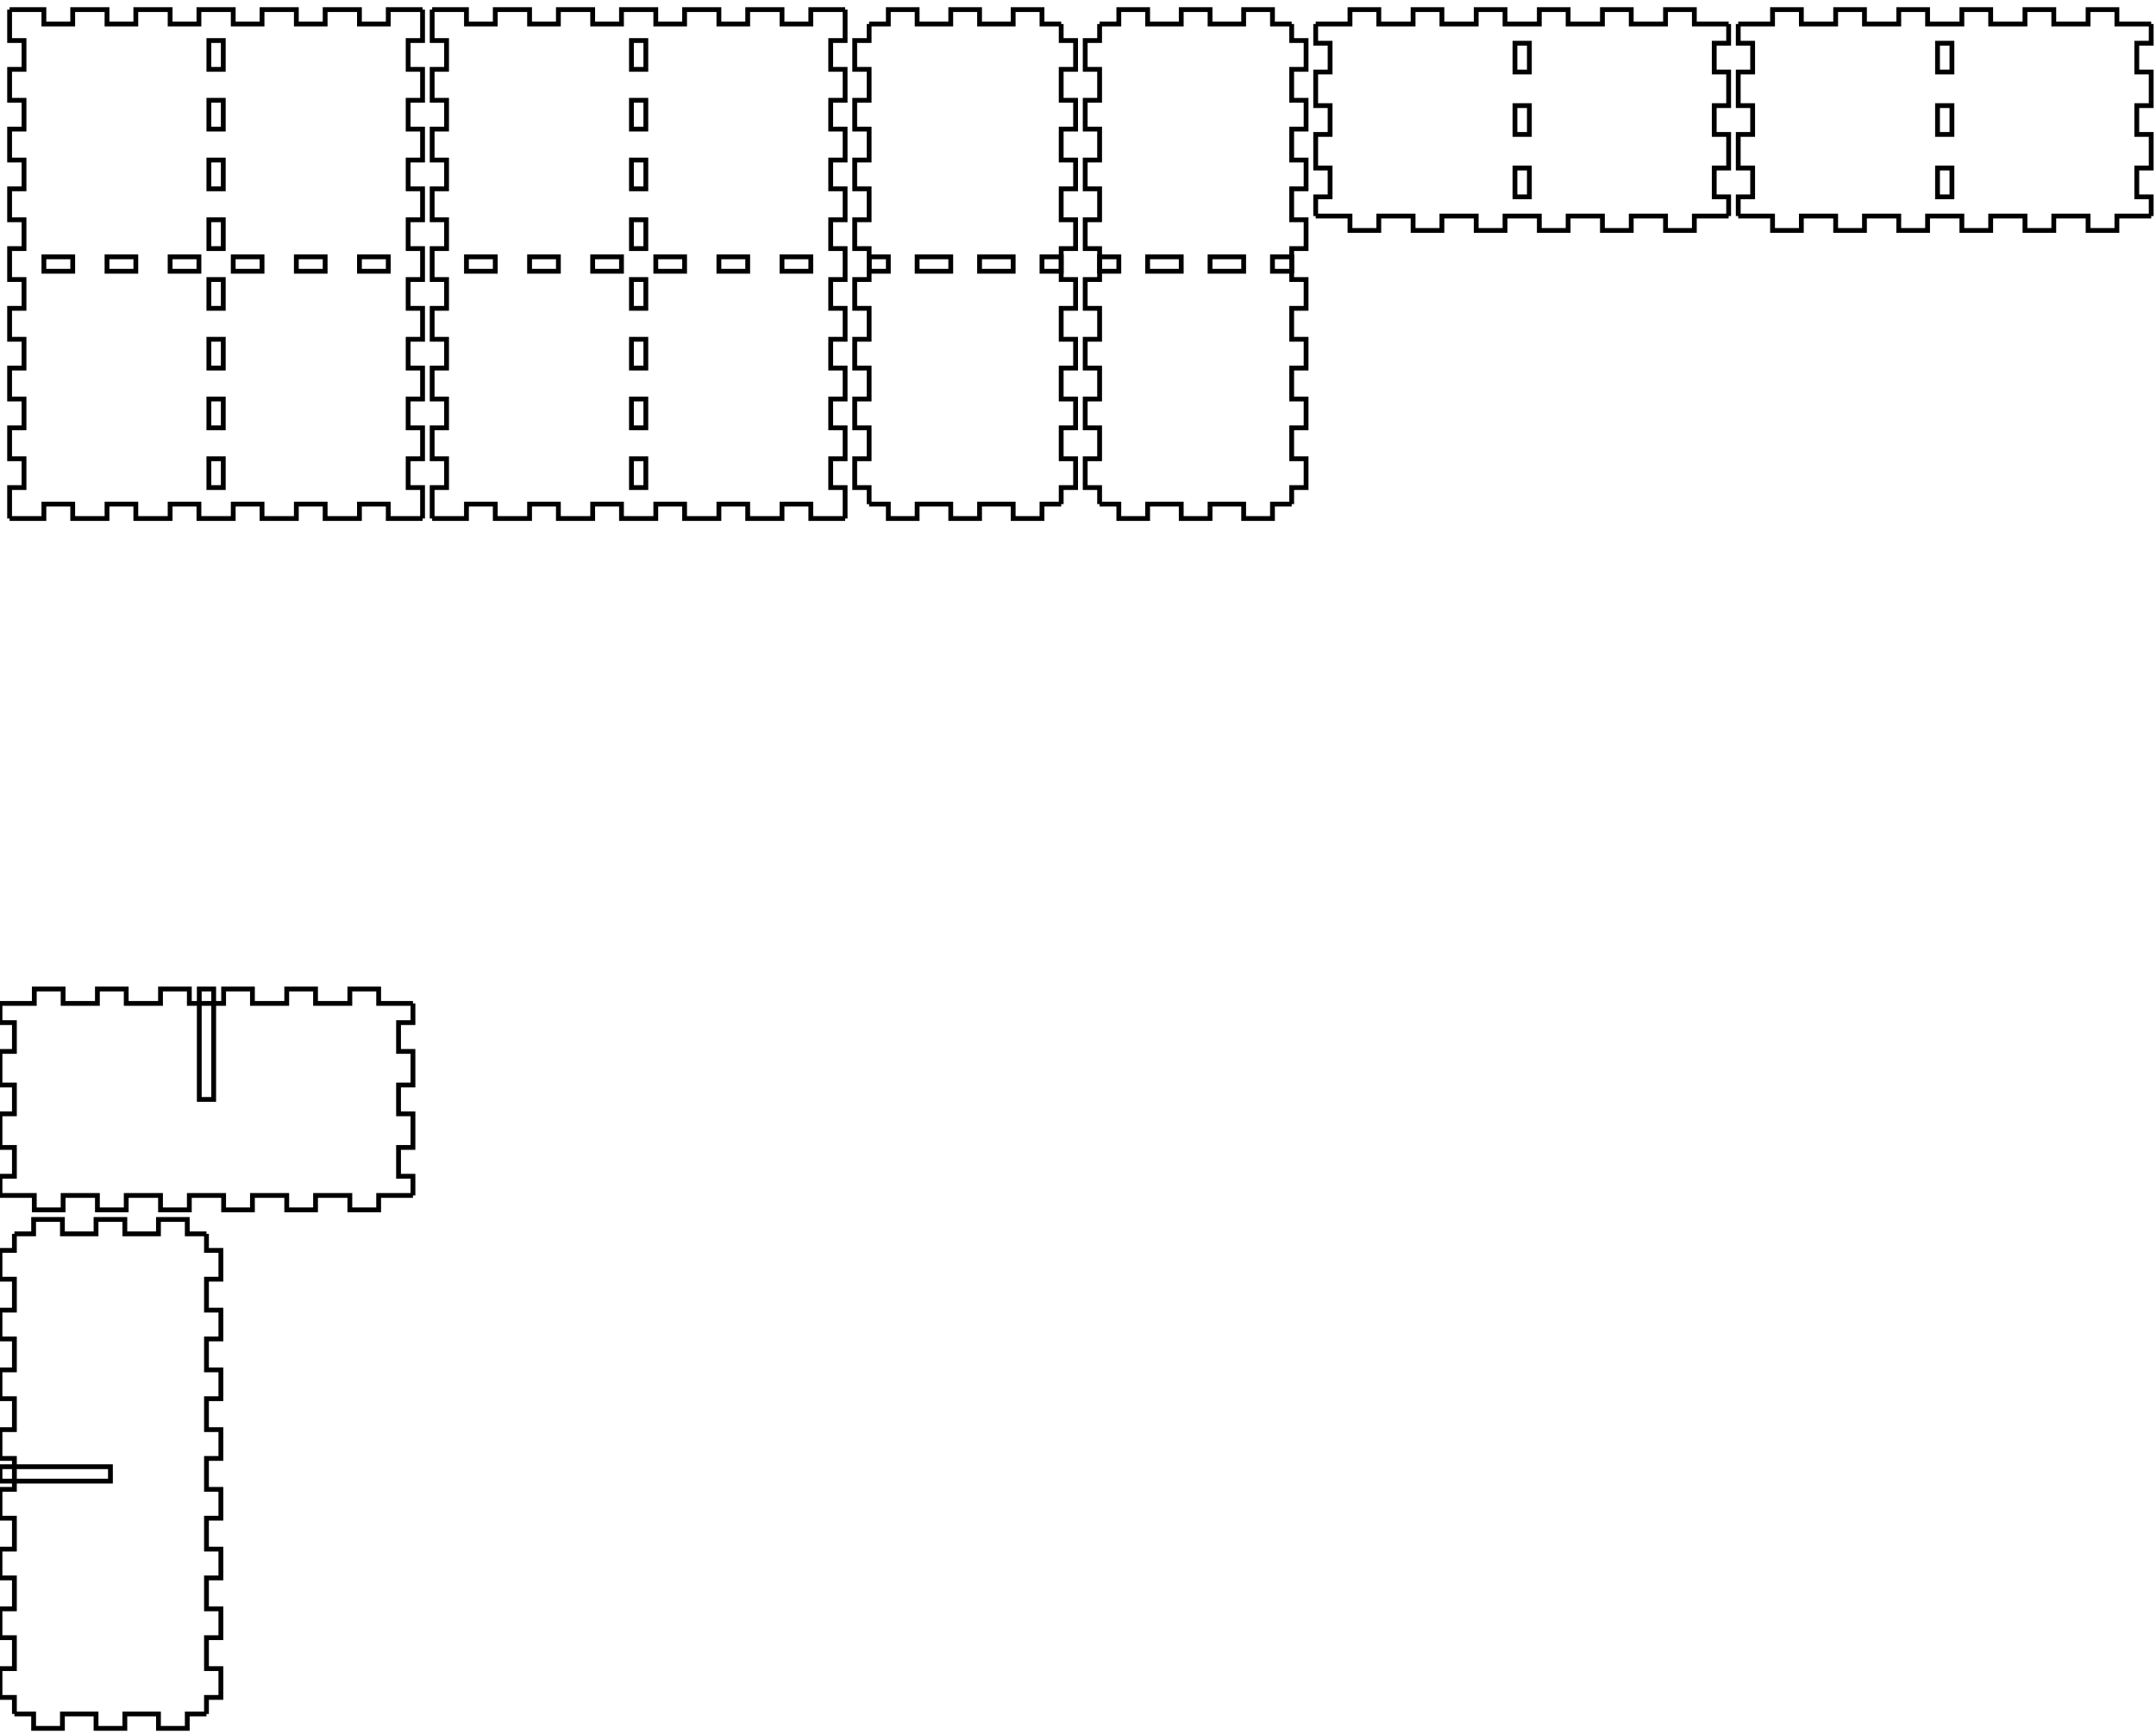
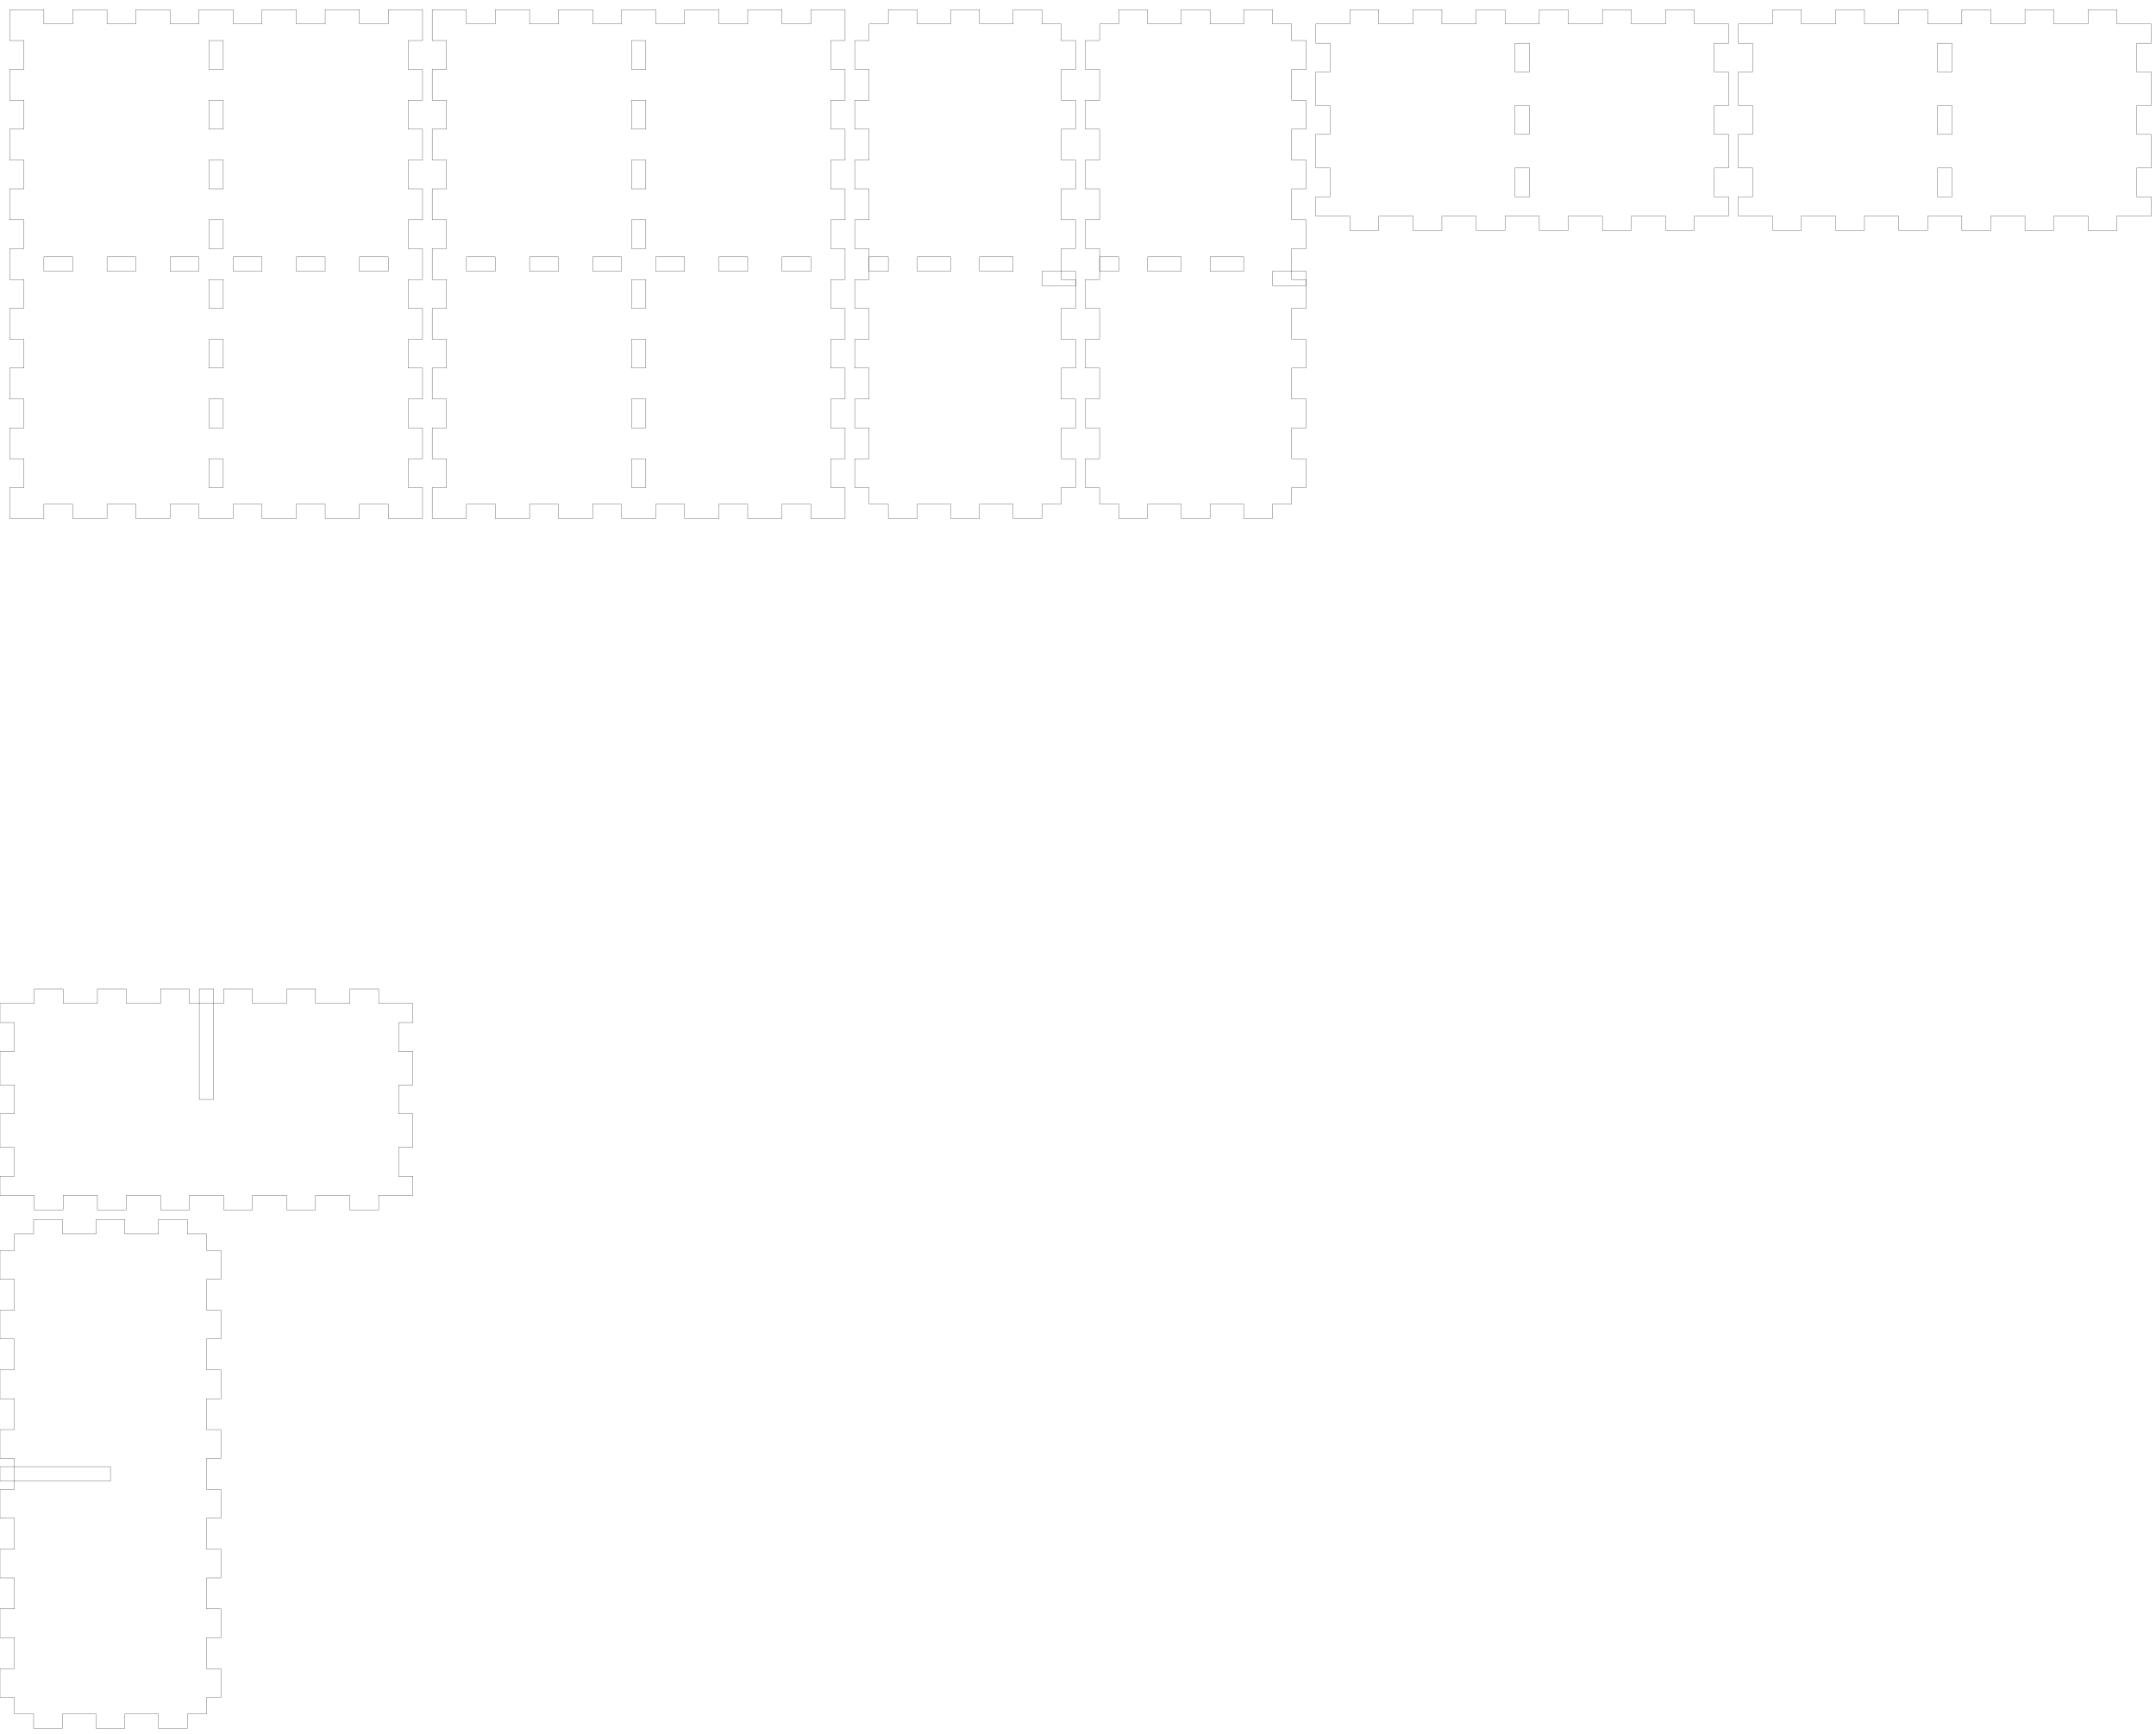
<svg xmlns="http://www.w3.org/2000/svg" width="449mm" height="361mm" viewBox="0 0 449 361" version="1.1" id="svg5">
  <defs id="defs2" />
  <g id="layer1">
    <g id="piece_001">
-       <path id="side_001" style="fill:none;stroke:#000000;stroke-width:1" d="M 274 5 L 281.143 5 L 281.143 2 L 287.143 2 L 287.143 5 L 294.286 5 L 294.286 2 L 300.286 2 L 300.286 5 L 307.429 5 L 307.429 2 L 313.429 2 L 313.429 5 L 320.571 5 L 320.571 2 L 326.571 2 L 326.571 5 L 333.714 5 L 333.714 2 L 339.714 2 L 339.714 5 L 346.857 5 L 346.857 2 L 352.857 2 L 352.857 5 L 360 5" />
-       <path id="side_002" style="fill:none;stroke:#000000;stroke-width:1" d="M 360 5 L 360 9 L 357 9 L 357 15 L 360 15 L 360 22 L 357 22 L 357 28 L 360 28 L 360 35 L 357 35 L 357 41 L 360 41 L 360 45" />
-       <path id="hole_001" style="fill:none;stroke:#000000;stroke-width:1" d="M 315.5 9 L 315.5 15 L 318.5 15 L 318.5 9 L 315.5 9 Z" />
-       <path id="hole_002" style="fill:none;stroke:#000000;stroke-width:1" d="M 315.5 22 L 315.5 28 L 318.5 28 L 318.5 22 L 315.5 22 Z" />
-       <path id="hole_003" style="fill:none;stroke:#000000;stroke-width:1" d="M 315.5 35 L 315.5 41 L 318.5 41 L 318.5 35 L 315.5 35 Z" />
-       <path id="side_003" style="fill:none;stroke:#000000;stroke-width:1" d="M 360 45 L 352.857 45 L 352.857 48 L 346.857 48 L 346.857 45 L 339.714 45 L 339.714 48 L 333.714 48 L 333.714 45 L 326.571 45 L 326.571 48 L 320.571 48 L 320.571 45 L 313.429 45 L 313.429 48 L 307.429 48 L 307.429 45 L 300.286 45 L 300.286 48 L 294.286 48 L 294.286 45 L 287.143 45 L 287.143 48 L 281.143 48 L 281.143 45 L 274 45" />
-       <path id="side_004" style="fill:none;stroke:#000000;stroke-width:1" d="M 274 45 L 274 41 L 277 41 L 277 35 L 274 35 L 274 28 L 277 28 L 277 22 L 274 22 L 274 15 L 277 15 L 277 9 L 274 9 L 274 5" />
+       <path id="side_001" style="fill:none;stroke:#000000;stroke-width:0.051" d="M 274 5 L 281.143 5 L 281.143 2 L 287.143 2 L 287.143 5 L 294.286 5 L 294.286 2 L 300.286 2 L 300.286 5 L 307.429 5 L 307.429 2 L 313.429 2 L 313.429 5 L 320.571 5 L 320.571 2 L 326.571 2 L 326.571 5 L 333.714 5 L 333.714 2 L 339.714 2 L 339.714 5 L 346.857 5 L 346.857 2 L 352.857 2 L 352.857 5 L 360 5" />
+       <path id="side_002" style="fill:none;stroke:#000000;stroke-width:0.051" d="M 360 5 L 360 9 L 357 9 L 357 15 L 360 15 L 360 22 L 357 22 L 357 28 L 360 28 L 360 35 L 357 35 L 357 41 L 360 41 L 360 45" />
+       <path id="hole_001" style="fill:none;stroke:#000000;stroke-width:0.051" d="M 315.5 9 L 315.5 15 L 318.5 15 L 318.5 9 L 315.5 9 Z" />
+       <path id="hole_002" style="fill:none;stroke:#000000;stroke-width:0.051" d="M 315.5 22 L 315.5 28 L 318.5 28 L 318.5 22 L 315.5 22 Z" />
+       <path id="hole_003" style="fill:none;stroke:#000000;stroke-width:0.051" d="M 315.5 35 L 315.5 41 L 318.5 41 L 318.5 35 L 315.5 35 Z" />
+       <path id="side_003" style="fill:none;stroke:#000000;stroke-width:0.051" d="M 360 45 L 352.857 45 L 352.857 48 L 346.857 48 L 346.857 45 L 339.714 45 L 339.714 48 L 333.714 48 L 333.714 45 L 326.571 45 L 326.571 48 L 320.571 48 L 320.571 45 L 313.429 45 L 313.429 48 L 307.429 48 L 307.429 45 L 300.286 45 L 300.286 48 L 294.286 48 L 294.286 45 L 287.143 45 L 287.143 48 L 281.143 48 L 281.143 45 L 274 45" />
+       <path id="side_004" style="fill:none;stroke:#000000;stroke-width:0.051" d="M 274 45 L 274 41 L 277 41 L 277 35 L 274 35 L 274 28 L 277 28 L 277 22 L 274 22 L 274 15 L 277 15 L 277 9 L 274 9 L 274 5" />
    </g>
    <g id="xdivider_001">
-       <path id="side_005" style="fill:none;stroke:#000000;stroke-width:1" d="M 0 209 L 7.143 209 L 7.143 206 L 13.143 206 L 13.143 209 L 20.286 209 L 20.286 206 L 26.286 206 L 26.286 209 L 33.429 209 L 33.429 206 L 39.429 206 L 39.429 209 L 46.571 209 L 46.571 206 L 52.571 206 L 52.571 209 L 59.714 209 L 59.714 206 L 65.714 206 L 65.714 209 L 72.857 209 L 72.857 206 L 78.857 206 L 78.857 209 L 86 209" />
-       <path id="side_006" style="fill:none;stroke:#000000;stroke-width:1" d="M 86 209 L 86 213 L 83 213 L 83 219 L 86 219 L 86 226 L 83 226 L 83 232 L 86 232 L 86 239 L 83 239 L 83 245 L 86 245 L 86 249" />
-       <path id="slot_001" style="fill:none;stroke:#000000;stroke-width:1" d="M 41.5 206 L 41.5 229 L 44.5 229 L 44.5 206 L 41.5 206 Z" />
-       <path id="side_007" style="fill:none;stroke:#000000;stroke-width:1" d="M 86 249 L 78.857 249 L 78.857 252 L 72.857 252 L 72.857 249 L 65.714 249 L 65.714 252 L 59.714 252 L 59.714 249 L 52.571 249 L 52.571 252 L 46.571 252 L 46.571 249 L 39.429 249 L 39.429 252 L 33.429 252 L 33.429 249 L 26.286 249 L 26.286 252 L 20.286 252 L 20.286 249 L 13.143 249 L 13.143 252 L 7.143 252 L 7.143 249 L 0 249" />
-       <path id="side_008" style="fill:none;stroke:#000000;stroke-width:1" d="M 0 249 L 0 245 L 3 245 L 3 239 L 0 239 L 0 232 L 3 232 L 3 226 L 0 226 L 0 219 L 3 219 L 3 213 L 0 213 L 0 209" />
+       <path id="side_005" style="fill:none;stroke:#000000;stroke-width:0.051" d="M 0 209 L 7.143 209 L 7.143 206 L 13.143 206 L 13.143 209 L 20.286 209 L 20.286 206 L 26.286 206 L 26.286 209 L 33.429 209 L 33.429 206 L 39.429 206 L 39.429 209 L 46.571 209 L 46.571 206 L 52.571 206 L 52.571 209 L 59.714 209 L 59.714 206 L 65.714 206 L 65.714 209 L 72.857 209 L 72.857 206 L 78.857 206 L 78.857 209 L 86 209" />
+       <path id="side_006" style="fill:none;stroke:#000000;stroke-width:0.051" d="M 86 209 L 86 213 L 83 213 L 83 219 L 86 219 L 86 226 L 83 226 L 83 232 L 86 232 L 86 239 L 83 239 L 83 245 L 86 245 L 86 249" />
+       <path id="slot_001" style="fill:none;stroke:#000000;stroke-width:0.051" d="M 41.5 206 L 41.5 229 L 44.5 229 L 44.5 206 L 41.5 206 Z" />
+       <path id="side_007" style="fill:none;stroke:#000000;stroke-width:0.051" d="M 86 249 L 78.857 249 L 78.857 252 L 72.857 252 L 72.857 249 L 65.714 249 L 65.714 252 L 59.714 252 L 59.714 249 L 52.571 249 L 52.571 252 L 46.571 252 L 46.571 249 L 39.429 249 L 39.429 252 L 33.429 252 L 33.429 249 L 26.286 249 L 26.286 252 L 20.286 252 L 20.286 249 L 13.143 249 L 13.143 252 L 7.143 252 L 7.143 249 L 0 249" />
+       <path id="side_008" style="fill:none;stroke:#000000;stroke-width:0.051" d="M 0 249 L 0 245 L 3 245 L 3 239 L 0 239 L 0 232 L 3 232 L 3 226 L 0 226 L 0 219 L 3 219 L 3 213 L 0 213 L 0 209" />
    </g>
    <g id="piece_002">
-       <path id="side_009" style="fill:none;stroke:#000000;stroke-width:1" d="M 181 5 L 185 5 L 185 2 L 191 2 L 191 5 L 198 5 L 198 2 L 204 2 L 204 5 L 211 5 L 211 2 L 217 2 L 217 5 L 221 5" />
-       <path id="hole_004" style="fill:none;stroke:#000000;stroke-width:1" d="M 181 56.5 L 185 56.5 L 185 53.5 L 181 53.5 L 181 56.5 Z" />
-       <path id="hole_005" style="fill:none;stroke:#000000;stroke-width:1" d="M 191 56.5 L 198 56.5 L 198 53.5 L 191 53.5 L 191 56.5 Z" />
-       <path id="hole_006" style="fill:none;stroke:#000000;stroke-width:1" d="M 204 56.5 L 211 56.5 L 211 53.5 L 204 53.5 L 204 56.5 Z" />
-       <path id="hole_007" style="fill:none;stroke:#000000;stroke-width:1" d="M 217 56.5 L 221 56.5 L 221 53.5 L 217 53.5 L 217 56.5 Z" />
-       <path id="side_010" style="fill:none;stroke:#000000;stroke-width:1" d="M 221 5 L 221 8.444 L 224 8.444 L 224 14.444 L 221 14.444 L 221 20.889 L 224 20.889 L 224 26.889 L 221 26.889 L 221 33.333 L 224 33.333 L 224 39.333 L 221 39.333 L 221 45.778 L 224 45.778 L 224 51.778 L 221 51.778 L 221 58.222 L 224 58.222 L 224 64.222 L 221 64.222 L 221 70.667 L 224 70.667 L 224 76.667 L 221 76.667 L 221 83.111 L 224 83.111 L 224 89.111 L 221 89.111 L 221 95.556 L 224 95.556 L 224 101.556 L 221 101.556 L 221 105" />
-       <path id="side_011" style="fill:none;stroke:#000000;stroke-width:1" d="M 221 105 L 217 105 L 217 108 L 211 108 L 211 105 L 204 105 L 204 108 L 198 108 L 198 105 L 191 105 L 191 108 L 185 108 L 185 105 L 181 105" />
-       <path id="side_012" style="fill:none;stroke:#000000;stroke-width:1" d="M 181 105 L 181 101.556 L 178 101.556 L 178 95.556 L 181 95.556 L 181 89.111 L 178 89.111 L 178 83.111 L 181 83.111 L 181 76.667 L 178 76.667 L 178 70.667 L 181 70.667 L 181 64.222 L 178 64.222 L 178 58.222 L 181 58.222 L 181 51.778 L 178 51.778 L 178 45.778 L 181 45.778 L 181 39.333 L 178 39.333 L 178 33.333 L 181 33.333 L 181 26.889 L 178 26.889 L 178 20.889 L 181 20.889 L 181 14.444 L 178 14.444 L 178 8.444 L 181 8.444 L 181 5" />
+       <path id="side_009" style="fill:none;stroke:#000000;stroke-width:0.051" d="M 181 5 L 185 5 L 185 2 L 191 2 L 191 5 L 198 5 L 198 2 L 204 2 L 204 5 L 211 5 L 211 2 L 217 2 L 217 5 L 221 5" />
+       <path id="hole_004" style="fill:none;stroke:#000000;stroke-width:0.051" d="M 181 56.5 L 185 56.5 L 185 53.5 L 181 53.5 L 181 56.5 Z" />
+       <path id="hole_005" style="fill:none;stroke:#000000;stroke-width:0.051" d="M 191 56.5 L 198 56.5 L 198 53.5 L 191 53.5 L 191 56.5 Z" />
+       <path id="hole_006" style="fill:none;stroke:#000000;stroke-width:0.051" d="M 204 56.5 L 211 56.5 L 211 53.5 L 204 53.5 L 204 56.5 Z" />
+       <path id="hole_007" style="fill:none;stroke:#000000;stroke-width:0.051" d="M 217 56.5 L 224 56.5 L 224 59.5 L 217 59.5 L 217 56.5 Z" />
+       <path id="side_010" style="fill:none;stroke:#000000;stroke-width:0.051" d="M 221 5 L 221 8.444 L 224 8.444 L 224 14.444 L 221 14.444 L 221 20.889 L 224 20.889 L 224 26.889 L 221 26.889 L 221 33.333 L 224 33.333 L 224 39.333 L 221 39.333 L 221 45.778 L 224 45.778 L 224 51.778 L 221 51.778 L 221 58.222 L 224 58.222 L 224 64.222 L 221 64.222 L 221 70.667 L 224 70.667 L 224 76.667 L 221 76.667 L 221 83.111 L 224 83.111 L 224 89.111 L 221 89.111 L 221 95.556 L 224 95.556 L 224 101.556 L 221 101.556 L 221 105" />
+       <path id="side_011" style="fill:none;stroke:#000000;stroke-width:0.051" d="M 221 105 L 217 105 L 217 108 L 211 108 L 211 105 L 204 105 L 204 108 L 198 108 L 198 105 L 191 105 L 191 108 L 185 108 L 185 105 L 181 105" />
+       <path id="side_012" style="fill:none;stroke:#000000;stroke-width:0.051" d="M 181 105 L 181 101.556 L 178 101.556 L 178 95.556 L 181 95.556 L 181 89.111 L 178 89.111 L 178 83.111 L 181 83.111 L 181 76.667 L 178 76.667 L 178 70.667 L 181 70.667 L 181 64.222 L 178 64.222 L 178 58.222 L 181 58.222 L 181 51.778 L 178 51.778 L 178 45.778 L 181 45.778 L 181 39.333 L 178 39.333 L 178 33.333 L 181 33.333 L 181 26.889 L 178 26.889 L 178 20.889 L 181 20.889 L 181 14.444 L 178 14.444 L 178 8.444 L 181 8.444 L 181 5" />
    </g>
    <g id="ydivider_001">
-       <path id="side_013" style="fill:none;stroke:#000000;stroke-width:1" d="M 3 257 L 7 257 L 7 254 L 13 254 L 13 257 L 20 257 L 20 254 L 26 254 L 26 257 L 33 257 L 33 254 L 39 254 L 39 257 L 43 257" />
-       <path id="slot_002" style="fill:none;stroke:#000000;stroke-width:1" d="M 0 305.5 L 23 305.5 L 23 308.5 L 0 308.5 L 0 305.5 Z" />
-       <path id="side_014" style="fill:none;stroke:#000000;stroke-width:1" d="M 43 257 L 43 260.444 L 46 260.444 L 46 266.444 L 43 266.444 L 43 272.889 L 46 272.889 L 46 278.889 L 43 278.889 L 43 285.333 L 46 285.333 L 46 291.333 L 43 291.333 L 43 297.778 L 46 297.778 L 46 303.778 L 43 303.778 L 43 310.222 L 46 310.222 L 46 316.222 L 43 316.222 L 43 322.667 L 46 322.667 L 46 328.667 L 43 328.667 L 43 335.111 L 46 335.111 L 46 341.111 L 43 341.111 L 43 347.556 L 46 347.556 L 46 353.556 L 43 353.556 L 43 357" />
-       <path id="side_015" style="fill:none;stroke:#000000;stroke-width:1" d="M 43 357 L 39 357 L 39 360 L 33 360 L 33 357 L 26 357 L 26 360 L 20 360 L 20 357 L 13 357 L 13 360 L 7 360 L 7 357 L 3 357" />
-       <path id="side_016" style="fill:none;stroke:#000000;stroke-width:1" d="M 3 357 L 3 353.556 L 0 353.556 L 0 347.556 L 3 347.556 L 3 341.111 L 0 341.111 L 0 335.111 L 3 335.111 L 3 328.667 L 0 328.667 L 0 322.667 L 3 322.667 L 3 316.222 L 0 316.222 L 0 310.222 L 3 310.222 L 3 303.778 L 0 303.778 L 0 297.778 L 3 297.778 L 3 291.333 L 0 291.333 L 0 285.333 L 3 285.333 L 3 278.889 L 0 278.889 L 0 272.889 L 3 272.889 L 3 266.444 L 0 266.444 L 0 260.444 L 3 260.444 L 3 257" />
+       <path id="side_013" style="fill:none;stroke:#000000;stroke-width:0.051" d="M 3 257 L 7 257 L 7 254 L 13 254 L 13 257 L 20 257 L 20 254 L 26 254 L 26 257 L 33 257 L 33 254 L 39 254 L 39 257 L 43 257" />
+       <path id="slot_002" style="fill:none;stroke:#000000;stroke-width:0.051" d="M 0 305.5 L 23 305.5 L 23 308.5 L 0 308.5 L 0 305.5 Z" />
+       <path id="side_014" style="fill:none;stroke:#000000;stroke-width:0.051" d="M 43 257 L 43 260.444 L 46 260.444 L 46 266.444 L 43 266.444 L 43 272.889 L 46 272.889 L 46 278.889 L 43 278.889 L 43 285.333 L 46 285.333 L 46 291.333 L 43 291.333 L 43 297.778 L 46 297.778 L 46 303.778 L 43 303.778 L 43 310.222 L 46 310.222 L 46 316.222 L 43 316.222 L 43 322.667 L 46 322.667 L 46 328.667 L 43 328.667 L 43 335.111 L 46 335.111 L 46 341.111 L 43 341.111 L 43 347.556 L 46 347.556 L 46 353.556 L 43 353.556 L 43 357" />
+       <path id="side_015" style="fill:none;stroke:#000000;stroke-width:0.051" d="M 43 357 L 39 357 L 39 360 L 33 360 L 33 357 L 26 357 L 26 360 L 20 360 L 20 357 L 13 357 L 13 360 L 7 360 L 7 357 L 3 357" />
+       <path id="side_016" style="fill:none;stroke:#000000;stroke-width:0.051" d="M 3 357 L 3 353.556 L 0 353.556 L 0 347.556 L 3 347.556 L 3 341.111 L 0 341.111 L 0 335.111 L 3 335.111 L 3 328.667 L 0 328.667 L 0 322.667 L 3 322.667 L 3 316.222 L 0 316.222 L 0 310.222 L 3 310.222 L 3 303.778 L 0 303.778 L 0 297.778 L 3 297.778 L 3 291.333 L 0 291.333 L 0 285.333 L 3 285.333 L 3 278.889 L 0 278.889 L 0 272.889 L 3 272.889 L 3 266.444 L 0 266.444 L 0 260.444 L 3 260.444 L 3 257" />
    </g>
    <g id="piece_003">
-       <path id="side_017" style="fill:none;stroke:#000000;stroke-width:1" d="M 2 2 L 9.143 2 L 9.143 5 L 15.143 5 L 15.143 2 L 22.286 2 L 22.286 5 L 28.286 5 L 28.286 2 L 35.429 2 L 35.429 5 L 41.429 5 L 41.429 2 L 48.571 2 L 48.571 5 L 54.571 5 L 54.571 2 L 61.714 2 L 61.714 5 L 67.714 5 L 67.714 2 L 74.857 2 L 74.857 5 L 80.857 5 L 80.857 2 L 88 2" />
-       <path id="hole_008" style="fill:none;stroke:#000000;stroke-width:1" d="M 9.143 56.5 L 15.143 56.5 L 15.143 53.5 L 9.143 53.5 L 9.143 56.5 Z" />
-       <path id="hole_009" style="fill:none;stroke:#000000;stroke-width:1" d="M 22.286 56.5 L 28.286 56.5 L 28.286 53.5 L 22.286 53.5 L 22.286 56.5 Z" />
-       <path id="hole_010" style="fill:none;stroke:#000000;stroke-width:1" d="M 35.429 56.5 L 41.429 56.5 L 41.429 53.5 L 35.429 53.5 L 35.429 56.5 Z" />
-       <path id="hole_011" style="fill:none;stroke:#000000;stroke-width:1" d="M 48.571 56.5 L 54.571 56.5 L 54.571 53.5 L 48.571 53.5 L 48.571 56.5 Z" />
-       <path id="hole_012" style="fill:none;stroke:#000000;stroke-width:1" d="M 61.714 56.5 L 67.714 56.5 L 67.714 53.5 L 61.714 53.5 L 61.714 56.5 Z" />
-       <path id="hole_013" style="fill:none;stroke:#000000;stroke-width:1" d="M 74.857 56.5 L 80.857 56.5 L 80.857 53.5 L 74.857 53.5 L 74.857 56.5 Z" />
-       <path id="side_018" style="fill:none;stroke:#000000;stroke-width:1" d="M 88 2 L 88 8.444 L 85 8.444 L 85 14.444 L 88 14.444 L 88 20.889 L 85 20.889 L 85 26.889 L 88 26.889 L 88 33.333 L 85 33.333 L 85 39.333 L 88 39.333 L 88 45.778 L 85 45.778 L 85 51.778 L 88 51.778 L 88 58.222 L 85 58.222 L 85 64.222 L 88 64.222 L 88 70.667 L 85 70.667 L 85 76.667 L 88 76.667 L 88 83.111 L 85 83.111 L 85 89.111 L 88 89.111 L 88 95.556 L 85 95.556 L 85 101.556 L 88 101.556 L 88 108" />
-       <path id="hole_014" style="fill:none;stroke:#000000;stroke-width:1" d="M 43.5 8.444 L 43.5 14.444 L 46.5 14.444 L 46.5 8.444 L 43.5 8.444 Z" />
-       <path id="hole_015" style="fill:none;stroke:#000000;stroke-width:1" d="M 43.5 20.889 L 43.5 26.889 L 46.5 26.889 L 46.5 20.889 L 43.5 20.889 Z" />
-       <path id="hole_016" style="fill:none;stroke:#000000;stroke-width:1" d="M 43.5 33.333 L 43.5 39.333 L 46.5 39.333 L 46.5 33.333 L 43.5 33.333 Z" />
-       <path id="hole_017" style="fill:none;stroke:#000000;stroke-width:1" d="M 43.5 45.778 L 43.5 51.778 L 46.5 51.778 L 46.5 45.778 L 43.5 45.778 Z" />
-       <path id="hole_018" style="fill:none;stroke:#000000;stroke-width:1" d="M 43.5 58.222 L 43.5 64.222 L 46.5 64.222 L 46.5 58.222 L 43.5 58.222 Z" />
-       <path id="hole_019" style="fill:none;stroke:#000000;stroke-width:1" d="M 43.5 70.667 L 43.5 76.667 L 46.5 76.667 L 46.5 70.667 L 43.5 70.667 Z" />
-       <path id="hole_020" style="fill:none;stroke:#000000;stroke-width:1" d="M 43.5 83.111 L 43.5 89.111 L 46.5 89.111 L 46.5 83.111 L 43.5 83.111 Z" />
-       <path id="hole_021" style="fill:none;stroke:#000000;stroke-width:1" d="M 43.5 95.556 L 43.5 101.556 L 46.5 101.556 L 46.5 95.556 L 43.5 95.556 Z" />
-       <path id="side_019" style="fill:none;stroke:#000000;stroke-width:1" d="M 88 108 L 80.857 108 L 80.857 105 L 74.857 105 L 74.857 108 L 67.714 108 L 67.714 105 L 61.714 105 L 61.714 108 L 54.571 108 L 54.571 105 L 48.571 105 L 48.571 108 L 41.429 108 L 41.429 105 L 35.429 105 L 35.429 108 L 28.286 108 L 28.286 105 L 22.286 105 L 22.286 108 L 15.143 108 L 15.143 105 L 9.143 105 L 9.143 108 L 2 108" />
-       <path id="side_020" style="fill:none;stroke:#000000;stroke-width:1" d="M 2 108 L 2 101.556 L 5 101.556 L 5 95.556 L 2 95.556 L 2 89.111 L 5 89.111 L 5 83.111 L 2 83.111 L 2 76.667 L 5 76.667 L 5 70.667 L 2 70.667 L 2 64.222 L 5 64.222 L 5 58.222 L 2 58.222 L 2 51.778 L 5 51.778 L 5 45.778 L 2 45.778 L 2 39.333 L 5 39.333 L 5 33.333 L 2 33.333 L 2 26.889 L 5 26.889 L 5 20.889 L 2 20.889 L 2 14.444 L 5 14.444 L 5 8.444 L 2 8.444 L 2 2" />
+       <path id="side_017" style="fill:none;stroke:#000000;stroke-width:0.051" d="M 2 2 L 9.143 2 L 9.143 5 L 15.143 5 L 15.143 2 L 22.286 2 L 22.286 5 L 28.286 5 L 28.286 2 L 35.429 2 L 35.429 5 L 41.429 5 L 41.429 2 L 48.571 2 L 48.571 5 L 54.571 5 L 54.571 2 L 61.714 2 L 61.714 5 L 67.714 5 L 67.714 2 L 74.857 2 L 74.857 5 L 80.857 5 L 80.857 2 L 88 2" />
+       <path id="hole_008" style="fill:none;stroke:#000000;stroke-width:0.051" d="M 9.143 56.5 L 15.143 56.5 L 15.143 53.5 L 9.143 53.5 L 9.143 56.5 Z" />
+       <path id="hole_009" style="fill:none;stroke:#000000;stroke-width:0.051" d="M 22.286 56.5 L 28.286 56.5 L 28.286 53.5 L 22.286 53.5 L 22.286 56.5 Z" />
+       <path id="hole_010" style="fill:none;stroke:#000000;stroke-width:0.051" d="M 35.429 56.5 L 41.429 56.5 L 41.429 53.5 L 35.429 53.5 L 35.429 56.5 Z" />
+       <path id="hole_011" style="fill:none;stroke:#000000;stroke-width:0.051" d="M 48.571 56.5 L 54.571 56.5 L 54.571 53.5 L 48.571 53.5 L 48.571 56.5 Z" />
+       <path id="hole_012" style="fill:none;stroke:#000000;stroke-width:0.051" d="M 61.714 56.5 L 67.714 56.5 L 67.714 53.5 L 61.714 53.5 L 61.714 56.5 Z" />
+       <path id="hole_013" style="fill:none;stroke:#000000;stroke-width:0.051" d="M 74.857 56.5 L 80.857 56.5 L 80.857 53.5 L 74.857 53.5 L 74.857 56.5 Z" />
+       <path id="side_018" style="fill:none;stroke:#000000;stroke-width:0.051" d="M 88 2 L 88 8.444 L 85 8.444 L 85 14.444 L 88 14.444 L 88 20.889 L 85 20.889 L 85 26.889 L 88 26.889 L 88 33.333 L 85 33.333 L 85 39.333 L 88 39.333 L 88 45.778 L 85 45.778 L 85 51.778 L 88 51.778 L 88 58.222 L 85 58.222 L 85 64.222 L 88 64.222 L 88 70.667 L 85 70.667 L 85 76.667 L 88 76.667 L 88 83.111 L 85 83.111 L 85 89.111 L 88 89.111 L 88 95.556 L 85 95.556 L 85 101.556 L 88 101.556 L 88 108" />
+       <path id="hole_014" style="fill:none;stroke:#000000;stroke-width:0.051" d="M 43.5 8.444 L 43.5 14.444 L 46.5 14.444 L 46.5 8.444 L 43.5 8.444 Z" />
+       <path id="hole_015" style="fill:none;stroke:#000000;stroke-width:0.051" d="M 43.5 20.889 L 43.5 26.889 L 46.5 26.889 L 46.5 20.889 L 43.5 20.889 Z" />
+       <path id="hole_016" style="fill:none;stroke:#000000;stroke-width:0.051" d="M 43.5 33.333 L 43.5 39.333 L 46.5 39.333 L 46.5 33.333 L 43.5 33.333 Z" />
+       <path id="hole_017" style="fill:none;stroke:#000000;stroke-width:0.051" d="M 43.5 45.778 L 43.5 51.778 L 46.5 51.778 L 46.5 45.778 L 43.5 45.778 Z" />
+       <path id="hole_018" style="fill:none;stroke:#000000;stroke-width:0.051" d="M 43.5 58.222 L 43.5 64.222 L 46.5 64.222 L 46.5 58.222 L 43.5 58.222 Z" />
+       <path id="hole_019" style="fill:none;stroke:#000000;stroke-width:0.051" d="M 43.5 70.667 L 43.5 76.667 L 46.5 76.667 L 46.5 70.667 L 43.5 70.667 Z" />
+       <path id="hole_020" style="fill:none;stroke:#000000;stroke-width:0.051" d="M 43.5 83.111 L 43.5 89.111 L 46.5 89.111 L 46.5 83.111 L 43.5 83.111 Z" />
+       <path id="hole_021" style="fill:none;stroke:#000000;stroke-width:0.051" d="M 43.5 95.556 L 43.5 101.556 L 46.5 101.556 L 46.5 95.556 L 43.5 95.556 Z" />
+       <path id="side_019" style="fill:none;stroke:#000000;stroke-width:0.051" d="M 88 108 L 80.857 108 L 80.857 105 L 74.857 105 L 74.857 108 L 67.714 108 L 67.714 105 L 61.714 105 L 61.714 108 L 54.571 108 L 54.571 105 L 48.571 105 L 48.571 108 L 41.429 108 L 41.429 105 L 35.429 105 L 35.429 108 L 28.286 108 L 28.286 105 L 22.286 105 L 22.286 108 L 15.143 108 L 15.143 105 L 9.143 105 L 9.143 108 L 2 108" />
+       <path id="side_020" style="fill:none;stroke:#000000;stroke-width:0.051" d="M 2 108 L 2 101.556 L 5 101.556 L 5 95.556 L 2 95.556 L 2 89.111 L 5 89.111 L 5 83.111 L 2 83.111 L 2 76.667 L 5 76.667 L 5 70.667 L 2 70.667 L 2 64.222 L 5 64.222 L 5 58.222 L 2 58.222 L 2 51.778 L 5 51.778 L 5 45.778 L 2 45.778 L 2 39.333 L 5 39.333 L 5 33.333 L 2 33.333 L 2 26.889 L 5 26.889 L 5 20.889 L 2 20.889 L 2 14.444 L 5 14.444 L 5 8.444 L 2 8.444 L 2 2" />
    </g>
    <g id="piece_004">
-       <path id="side_021" style="fill:none;stroke:#000000;stroke-width:1" d="M 90 2 L 97.143 2 L 97.143 5 L 103.143 5 L 103.143 2 L 110.286 2 L 110.286 5 L 116.286 5 L 116.286 2 L 123.429 2 L 123.429 5 L 129.429 5 L 129.429 2 L 136.571 2 L 136.571 5 L 142.571 5 L 142.571 2 L 149.714 2 L 149.714 5 L 155.714 5 L 155.714 2 L 162.857 2 L 162.857 5 L 168.857 5 L 168.857 2 L 176 2" />
-       <path id="hole_022" style="fill:none;stroke:#000000;stroke-width:1" d="M 97.143 56.5 L 103.143 56.5 L 103.143 53.5 L 97.143 53.5 L 97.143 56.5 Z" />
-       <path id="hole_023" style="fill:none;stroke:#000000;stroke-width:1" d="M 110.286 56.5 L 116.286 56.5 L 116.286 53.5 L 110.286 53.5 L 110.286 56.5 Z" />
-       <path id="hole_024" style="fill:none;stroke:#000000;stroke-width:1" d="M 123.429 56.5 L 129.429 56.5 L 129.429 53.5 L 123.429 53.5 L 123.429 56.5 Z" />
-       <path id="hole_025" style="fill:none;stroke:#000000;stroke-width:1" d="M 136.571 56.5 L 142.571 56.5 L 142.571 53.5 L 136.571 53.5 L 136.571 56.5 Z" />
-       <path id="hole_026" style="fill:none;stroke:#000000;stroke-width:1" d="M 149.714 56.5 L 155.714 56.5 L 155.714 53.5 L 149.714 53.5 L 149.714 56.5 Z" />
-       <path id="hole_027" style="fill:none;stroke:#000000;stroke-width:1" d="M 162.857 56.5 L 168.857 56.5 L 168.857 53.5 L 162.857 53.5 L 162.857 56.5 Z" />
-       <path id="side_022" style="fill:none;stroke:#000000;stroke-width:1" d="M 176 2 L 176 8.444 L 173 8.444 L 173 14.444 L 176 14.444 L 176 20.889 L 173 20.889 L 173 26.889 L 176 26.889 L 176 33.333 L 173 33.333 L 173 39.333 L 176 39.333 L 176 45.778 L 173 45.778 L 173 51.778 L 176 51.778 L 176 58.222 L 173 58.222 L 173 64.222 L 176 64.222 L 176 70.667 L 173 70.667 L 173 76.667 L 176 76.667 L 176 83.111 L 173 83.111 L 173 89.111 L 176 89.111 L 176 95.556 L 173 95.556 L 173 101.556 L 176 101.556 L 176 108" />
-       <path id="hole_028" style="fill:none;stroke:#000000;stroke-width:1" d="M 131.5 8.444 L 131.5 14.444 L 134.5 14.444 L 134.5 8.444 L 131.5 8.444 Z" />
-       <path id="hole_029" style="fill:none;stroke:#000000;stroke-width:1" d="M 131.5 20.889 L 131.5 26.889 L 134.5 26.889 L 134.5 20.889 L 131.5 20.889 Z" />
-       <path id="hole_030" style="fill:none;stroke:#000000;stroke-width:1" d="M 131.5 33.333 L 131.5 39.333 L 134.5 39.333 L 134.5 33.333 L 131.5 33.333 Z" />
-       <path id="hole_031" style="fill:none;stroke:#000000;stroke-width:1" d="M 131.5 45.778 L 131.5 51.778 L 134.5 51.778 L 134.5 45.778 L 131.5 45.778 Z" />
-       <path id="hole_032" style="fill:none;stroke:#000000;stroke-width:1" d="M 131.5 58.222 L 131.5 64.222 L 134.5 64.222 L 134.5 58.222 L 131.5 58.222 Z" />
-       <path id="hole_033" style="fill:none;stroke:#000000;stroke-width:1" d="M 131.5 70.667 L 131.5 76.667 L 134.5 76.667 L 134.5 70.667 L 131.5 70.667 Z" />
-       <path id="hole_034" style="fill:none;stroke:#000000;stroke-width:1" d="M 131.5 83.111 L 131.5 89.111 L 134.5 89.111 L 134.5 83.111 L 131.5 83.111 Z" />
-       <path id="hole_035" style="fill:none;stroke:#000000;stroke-width:1" d="M 131.5 95.556 L 131.5 101.556 L 134.5 101.556 L 134.5 95.556 L 131.5 95.556 Z" />
-       <path id="side_023" style="fill:none;stroke:#000000;stroke-width:1" d="M 176 108 L 168.857 108 L 168.857 105 L 162.857 105 L 162.857 108 L 155.714 108 L 155.714 105 L 149.714 105 L 149.714 108 L 142.571 108 L 142.571 105 L 136.571 105 L 136.571 108 L 129.429 108 L 129.429 105 L 123.429 105 L 123.429 108 L 116.286 108 L 116.286 105 L 110.286 105 L 110.286 108 L 103.143 108 L 103.143 105 L 97.143 105 L 97.143 108 L 90 108" />
-       <path id="side_024" style="fill:none;stroke:#000000;stroke-width:1" d="M 90 108 L 90 101.556 L 93 101.556 L 93 95.556 L 90 95.556 L 90 89.111 L 93 89.111 L 93 83.111 L 90 83.111 L 90 76.667 L 93 76.667 L 93 70.667 L 90 70.667 L 90 64.222 L 93 64.222 L 93 58.222 L 90 58.222 L 90 51.778 L 93 51.778 L 93 45.778 L 90 45.778 L 90 39.333 L 93 39.333 L 93 33.333 L 90 33.333 L 90 26.889 L 93 26.889 L 93 20.889 L 90 20.889 L 90 14.444 L 93 14.444 L 93 8.444 L 90 8.444 L 90 2" />
+       <path id="side_021" style="fill:none;stroke:#000000;stroke-width:0.051" d="M 90 2 L 97.143 2 L 97.143 5 L 103.143 5 L 103.143 2 L 110.286 2 L 110.286 5 L 116.286 5 L 116.286 2 L 123.429 2 L 123.429 5 L 129.429 5 L 129.429 2 L 136.571 2 L 136.571 5 L 142.571 5 L 142.571 2 L 149.714 2 L 149.714 5 L 155.714 5 L 155.714 2 L 162.857 2 L 162.857 5 L 168.857 5 L 168.857 2 L 176 2" />
+       <path id="hole_022" style="fill:none;stroke:#000000;stroke-width:0.051" d="M 97.143 56.5 L 103.143 56.5 L 103.143 53.5 L 97.143 53.5 L 97.143 56.5 Z" />
+       <path id="hole_023" style="fill:none;stroke:#000000;stroke-width:0.051" d="M 110.286 56.5 L 116.286 56.5 L 116.286 53.5 L 110.286 53.5 L 110.286 56.5 Z" />
+       <path id="hole_024" style="fill:none;stroke:#000000;stroke-width:0.051" d="M 123.429 56.5 L 129.429 56.5 L 129.429 53.5 L 123.429 53.5 L 123.429 56.5 Z" />
+       <path id="hole_025" style="fill:none;stroke:#000000;stroke-width:0.051" d="M 136.571 56.5 L 142.571 56.5 L 142.571 53.5 L 136.571 53.5 L 136.571 56.5 Z" />
+       <path id="hole_026" style="fill:none;stroke:#000000;stroke-width:0.051" d="M 149.714 56.5 L 155.714 56.5 L 155.714 53.5 L 149.714 53.5 L 149.714 56.5 Z" />
+       <path id="hole_027" style="fill:none;stroke:#000000;stroke-width:0.051" d="M 162.857 56.5 L 168.857 56.5 L 168.857 53.5 L 162.857 53.5 L 162.857 56.5 Z" />
+       <path id="side_022" style="fill:none;stroke:#000000;stroke-width:0.051" d="M 176 2 L 176 8.444 L 173 8.444 L 173 14.444 L 176 14.444 L 176 20.889 L 173 20.889 L 173 26.889 L 176 26.889 L 176 33.333 L 173 33.333 L 173 39.333 L 176 39.333 L 176 45.778 L 173 45.778 L 173 51.778 L 176 51.778 L 176 58.222 L 173 58.222 L 173 64.222 L 176 64.222 L 176 70.667 L 173 70.667 L 173 76.667 L 176 76.667 L 176 83.111 L 173 83.111 L 173 89.111 L 176 89.111 L 176 95.556 L 173 95.556 L 173 101.556 L 176 101.556 L 176 108" />
+       <path id="hole_028" style="fill:none;stroke:#000000;stroke-width:0.051" d="M 131.5 8.444 L 131.5 14.444 L 134.5 14.444 L 134.5 8.444 L 131.5 8.444 Z" />
+       <path id="hole_029" style="fill:none;stroke:#000000;stroke-width:0.051" d="M 131.5 20.889 L 131.5 26.889 L 134.5 26.889 L 134.5 20.889 L 131.5 20.889 Z" />
+       <path id="hole_030" style="fill:none;stroke:#000000;stroke-width:0.051" d="M 131.5 33.333 L 131.5 39.333 L 134.5 39.333 L 134.5 33.333 L 131.5 33.333 Z" />
+       <path id="hole_031" style="fill:none;stroke:#000000;stroke-width:0.051" d="M 131.5 45.778 L 131.5 51.778 L 134.5 51.778 L 134.5 45.778 L 131.5 45.778 Z" />
+       <path id="hole_032" style="fill:none;stroke:#000000;stroke-width:0.051" d="M 131.5 58.222 L 131.5 64.222 L 134.5 64.222 L 134.5 58.222 L 131.5 58.222 Z" />
+       <path id="hole_033" style="fill:none;stroke:#000000;stroke-width:0.051" d="M 131.5 70.667 L 131.5 76.667 L 134.5 76.667 L 134.5 70.667 L 131.5 70.667 Z" />
+       <path id="hole_034" style="fill:none;stroke:#000000;stroke-width:0.051" d="M 131.5 83.111 L 131.5 89.111 L 134.5 89.111 L 134.5 83.111 L 131.5 83.111 Z" />
+       <path id="hole_035" style="fill:none;stroke:#000000;stroke-width:0.051" d="M 131.5 95.556 L 131.5 101.556 L 134.5 101.556 L 134.5 95.556 L 131.5 95.556 Z" />
+       <path id="side_023" style="fill:none;stroke:#000000;stroke-width:0.051" d="M 176 108 L 168.857 108 L 168.857 105 L 162.857 105 L 162.857 108 L 155.714 108 L 155.714 105 L 149.714 105 L 149.714 108 L 142.571 108 L 142.571 105 L 136.571 105 L 136.571 108 L 129.429 108 L 129.429 105 L 123.429 105 L 123.429 108 L 116.286 108 L 116.286 105 L 110.286 105 L 110.286 108 L 103.143 108 L 103.143 105 L 97.143 105 L 97.143 108 L 90 108" />
+       <path id="side_024" style="fill:none;stroke:#000000;stroke-width:0.051" d="M 90 108 L 90 101.556 L 93 101.556 L 93 95.556 L 90 95.556 L 90 89.111 L 93 89.111 L 93 83.111 L 90 83.111 L 90 76.667 L 93 76.667 L 93 70.667 L 90 70.667 L 90 64.222 L 93 64.222 L 93 58.222 L 90 58.222 L 90 51.778 L 93 51.778 L 93 45.778 L 90 45.778 L 90 39.333 L 93 39.333 L 93 33.333 L 90 33.333 L 90 26.889 L 93 26.889 L 93 20.889 L 90 20.889 L 90 14.444 L 93 14.444 L 93 8.444 L 90 8.444 L 90 2" />
    </g>
    <g id="piece_005">
-       <path id="side_025" style="fill:none;stroke:#000000;stroke-width:1" d="M 229 5 L 233 5 L 233 2 L 239 2 L 239 5 L 246 5 L 246 2 L 252 2 L 252 5 L 259 5 L 259 2 L 265 2 L 265 5 L 269 5" />
-       <path id="hole_036" style="fill:none;stroke:#000000;stroke-width:1" d="M 229 56.5 L 233 56.5 L 233 53.5 L 229 53.5 L 229 56.5 Z" />
-       <path id="hole_037" style="fill:none;stroke:#000000;stroke-width:1" d="M 239 56.5 L 246 56.5 L 246 53.5 L 239 53.5 L 239 56.5 Z" />
-       <path id="hole_038" style="fill:none;stroke:#000000;stroke-width:1" d="M 252 56.5 L 259 56.5 L 259 53.5 L 252 53.5 L 252 56.5 Z" />
-       <path id="hole_039" style="fill:none;stroke:#000000;stroke-width:1" d="M 265 56.5 L 269 56.5 L 269 53.5 L 265 53.5 L 265 56.5 Z" />
-       <path id="side_026" style="fill:none;stroke:#000000;stroke-width:1" d="M 269 5 L 269 8.444 L 272 8.444 L 272 14.444 L 269 14.444 L 269 20.889 L 272 20.889 L 272 26.889 L 269 26.889 L 269 33.333 L 272 33.333 L 272 39.333 L 269 39.333 L 269 45.778 L 272 45.778 L 272 51.778 L 269 51.778 L 269 58.222 L 272 58.222 L 272 64.222 L 269 64.222 L 269 70.667 L 272 70.667 L 272 76.667 L 269 76.667 L 269 83.111 L 272 83.111 L 272 89.111 L 269 89.111 L 269 95.556 L 272 95.556 L 272 101.556 L 269 101.556 L 269 105" />
-       <path id="side_027" style="fill:none;stroke:#000000;stroke-width:1" d="M 269 105 L 265 105 L 265 108 L 259 108 L 259 105 L 252 105 L 252 108 L 246 108 L 246 105 L 239 105 L 239 108 L 233 108 L 233 105 L 229 105" />
-       <path id="side_028" style="fill:none;stroke:#000000;stroke-width:1" d="M 229 105 L 229 101.556 L 226 101.556 L 226 95.556 L 229 95.556 L 229 89.111 L 226 89.111 L 226 83.111 L 229 83.111 L 229 76.667 L 226 76.667 L 226 70.667 L 229 70.667 L 229 64.222 L 226 64.222 L 226 58.222 L 229 58.222 L 229 51.778 L 226 51.778 L 226 45.778 L 229 45.778 L 229 39.333 L 226 39.333 L 226 33.333 L 229 33.333 L 229 26.889 L 226 26.889 L 226 20.889 L 229 20.889 L 229 14.444 L 226 14.444 L 226 8.444 L 229 8.444 L 229 5" />
+       <path id="side_025" style="fill:none;stroke:#000000;stroke-width:0.051" d="M 229 5 L 233 5 L 233 2 L 239 2 L 239 5 L 246 5 L 246 2 L 252 2 L 252 5 L 259 5 L 259 2 L 265 2 L 265 5 L 269 5" />
+       <path id="hole_036" style="fill:none;stroke:#000000;stroke-width:0.051" d="M 229 56.5 L 233 56.5 L 233 53.5 L 229 53.5 L 229 56.5 Z" />
+       <path id="hole_037" style="fill:none;stroke:#000000;stroke-width:0.051" d="M 239 56.5 L 246 56.5 L 246 53.5 L 239 53.5 L 239 56.5 Z" />
+       <path id="hole_038" style="fill:none;stroke:#000000;stroke-width:0.051" d="M 252 56.5 L 259 56.5 L 259 53.5 L 252 53.5 L 252 56.5 Z" />
+       <path id="hole_039" style="fill:none;stroke:#000000;stroke-width:0.051" d="M 265 56.5 L 272 56.5 L 272 59.5 L 265 59.5 L 265 56.5 Z" />
+       <path id="side_026" style="fill:none;stroke:#000000;stroke-width:0.051" d="M 269 5 L 269 8.444 L 272 8.444 L 272 14.444 L 269 14.444 L 269 20.889 L 272 20.889 L 272 26.889 L 269 26.889 L 269 33.333 L 272 33.333 L 272 39.333 L 269 39.333 L 269 45.778 L 272 45.778 L 272 51.778 L 269 51.778 L 269 58.222 L 272 58.222 L 272 64.222 L 269 64.222 L 269 70.667 L 272 70.667 L 272 76.667 L 269 76.667 L 269 83.111 L 272 83.111 L 272 89.111 L 269 89.111 L 269 95.556 L 272 95.556 L 272 101.556 L 269 101.556 L 269 105" />
+       <path id="side_027" style="fill:none;stroke:#000000;stroke-width:0.051" d="M 269 105 L 265 105 L 265 108 L 259 108 L 259 105 L 252 105 L 252 108 L 246 108 L 246 105 L 239 105 L 239 108 L 233 108 L 233 105 L 229 105" />
+       <path id="side_028" style="fill:none;stroke:#000000;stroke-width:0.051" d="M 229 105 L 229 101.556 L 226 101.556 L 226 95.556 L 229 95.556 L 229 89.111 L 226 89.111 L 226 83.111 L 229 83.111 L 229 76.667 L 226 76.667 L 226 70.667 L 229 70.667 L 229 64.222 L 226 64.222 L 226 58.222 L 229 58.222 L 229 51.778 L 226 51.778 L 226 45.778 L 229 45.778 L 229 39.333 L 226 39.333 L 226 33.333 L 229 33.333 L 229 26.889 L 226 26.889 L 226 20.889 L 229 20.889 L 229 14.444 L 226 14.444 L 226 8.444 L 229 8.444 L 229 5" />
    </g>
    <g id="piece_006">
-       <path id="side_029" style="fill:none;stroke:#000000;stroke-width:1" d="M 362 5 L 369.143 5 L 369.143 2 L 375.143 2 L 375.143 5 L 382.286 5 L 382.286 2 L 388.286 2 L 388.286 5 L 395.429 5 L 395.429 2 L 401.429 2 L 401.429 5 L 408.571 5 L 408.571 2 L 414.571 2 L 414.571 5 L 421.714 5 L 421.714 2 L 427.714 2 L 427.714 5 L 434.857 5 L 434.857 2 L 440.857 2 L 440.857 5 L 448 5" />
-       <path id="side_030" style="fill:none;stroke:#000000;stroke-width:1" d="M 448 5 L 448 9 L 445 9 L 445 15 L 448 15 L 448 22 L 445 22 L 445 28 L 448 28 L 448 35 L 445 35 L 445 41 L 448 41 L 448 45" />
-       <path id="hole_040" style="fill:none;stroke:#000000;stroke-width:1" d="M 403.5 9 L 403.5 15 L 406.5 15 L 406.5 9 L 403.5 9 Z" />
-       <path id="hole_041" style="fill:none;stroke:#000000;stroke-width:1" d="M 403.5 22 L 403.5 28 L 406.5 28 L 406.5 22 L 403.5 22 Z" />
-       <path id="hole_042" style="fill:none;stroke:#000000;stroke-width:1" d="M 403.5 35 L 403.5 41 L 406.5 41 L 406.5 35 L 403.5 35 Z" />
-       <path id="side_031" style="fill:none;stroke:#000000;stroke-width:1" d="M 448 45 L 440.857 45 L 440.857 48 L 434.857 48 L 434.857 45 L 427.714 45 L 427.714 48 L 421.714 48 L 421.714 45 L 414.571 45 L 414.571 48 L 408.571 48 L 408.571 45 L 401.429 45 L 401.429 48 L 395.429 48 L 395.429 45 L 388.286 45 L 388.286 48 L 382.286 48 L 382.286 45 L 375.143 45 L 375.143 48 L 369.143 48 L 369.143 45 L 362 45" />
-       <path id="side_032" style="fill:none;stroke:#000000;stroke-width:1" d="M 362 45 L 362 41 L 365 41 L 365 35 L 362 35 L 362 28 L 365 28 L 365 22 L 362 22 L 362 15 L 365 15 L 365 9 L 362 9 L 362 5" />
+       <path id="side_029" style="fill:none;stroke:#000000;stroke-width:0.051" d="M 362 5 L 369.143 5 L 369.143 2 L 375.143 2 L 375.143 5 L 382.286 5 L 382.286 2 L 388.286 2 L 388.286 5 L 395.429 5 L 395.429 2 L 401.429 2 L 401.429 5 L 408.571 5 L 408.571 2 L 414.571 2 L 414.571 5 L 421.714 5 L 421.714 2 L 427.714 2 L 427.714 5 L 434.857 5 L 434.857 2 L 440.857 2 L 440.857 5 L 448 5" />
+       <path id="side_030" style="fill:none;stroke:#000000;stroke-width:0.051" d="M 448 5 L 448 9 L 445 9 L 445 15 L 448 15 L 448 22 L 445 22 L 445 28 L 448 28 L 448 35 L 445 35 L 445 41 L 448 41 L 448 45" />
+       <path id="hole_040" style="fill:none;stroke:#000000;stroke-width:0.051" d="M 403.5 9 L 403.5 15 L 406.5 15 L 406.5 9 L 403.5 9 Z" />
+       <path id="hole_041" style="fill:none;stroke:#000000;stroke-width:0.051" d="M 403.5 22 L 403.5 28 L 406.5 28 L 406.5 22 L 403.5 22 Z" />
+       <path id="hole_042" style="fill:none;stroke:#000000;stroke-width:0.051" d="M 403.5 35 L 403.5 41 L 406.5 41 L 406.5 35 L 403.5 35 Z" />
+       <path id="side_031" style="fill:none;stroke:#000000;stroke-width:0.051" d="M 448 45 L 440.857 45 L 440.857 48 L 434.857 48 L 434.857 45 L 427.714 45 L 427.714 48 L 421.714 48 L 421.714 45 L 414.571 45 L 414.571 48 L 408.571 48 L 408.571 45 L 401.429 45 L 401.429 48 L 395.429 48 L 395.429 45 L 388.286 45 L 388.286 48 L 382.286 48 L 382.286 45 L 375.143 45 L 375.143 48 L 369.143 48 L 369.143 45 L 362 45" />
+       <path id="side_032" style="fill:none;stroke:#000000;stroke-width:0.051" d="M 362 45 L 362 41 L 365 41 L 365 35 L 362 35 L 362 28 L 365 28 L 365 22 L 362 22 L 362 15 L 365 15 L 365 9 L 362 9 L 362 5" />
    </g>
  </g>
</svg>
